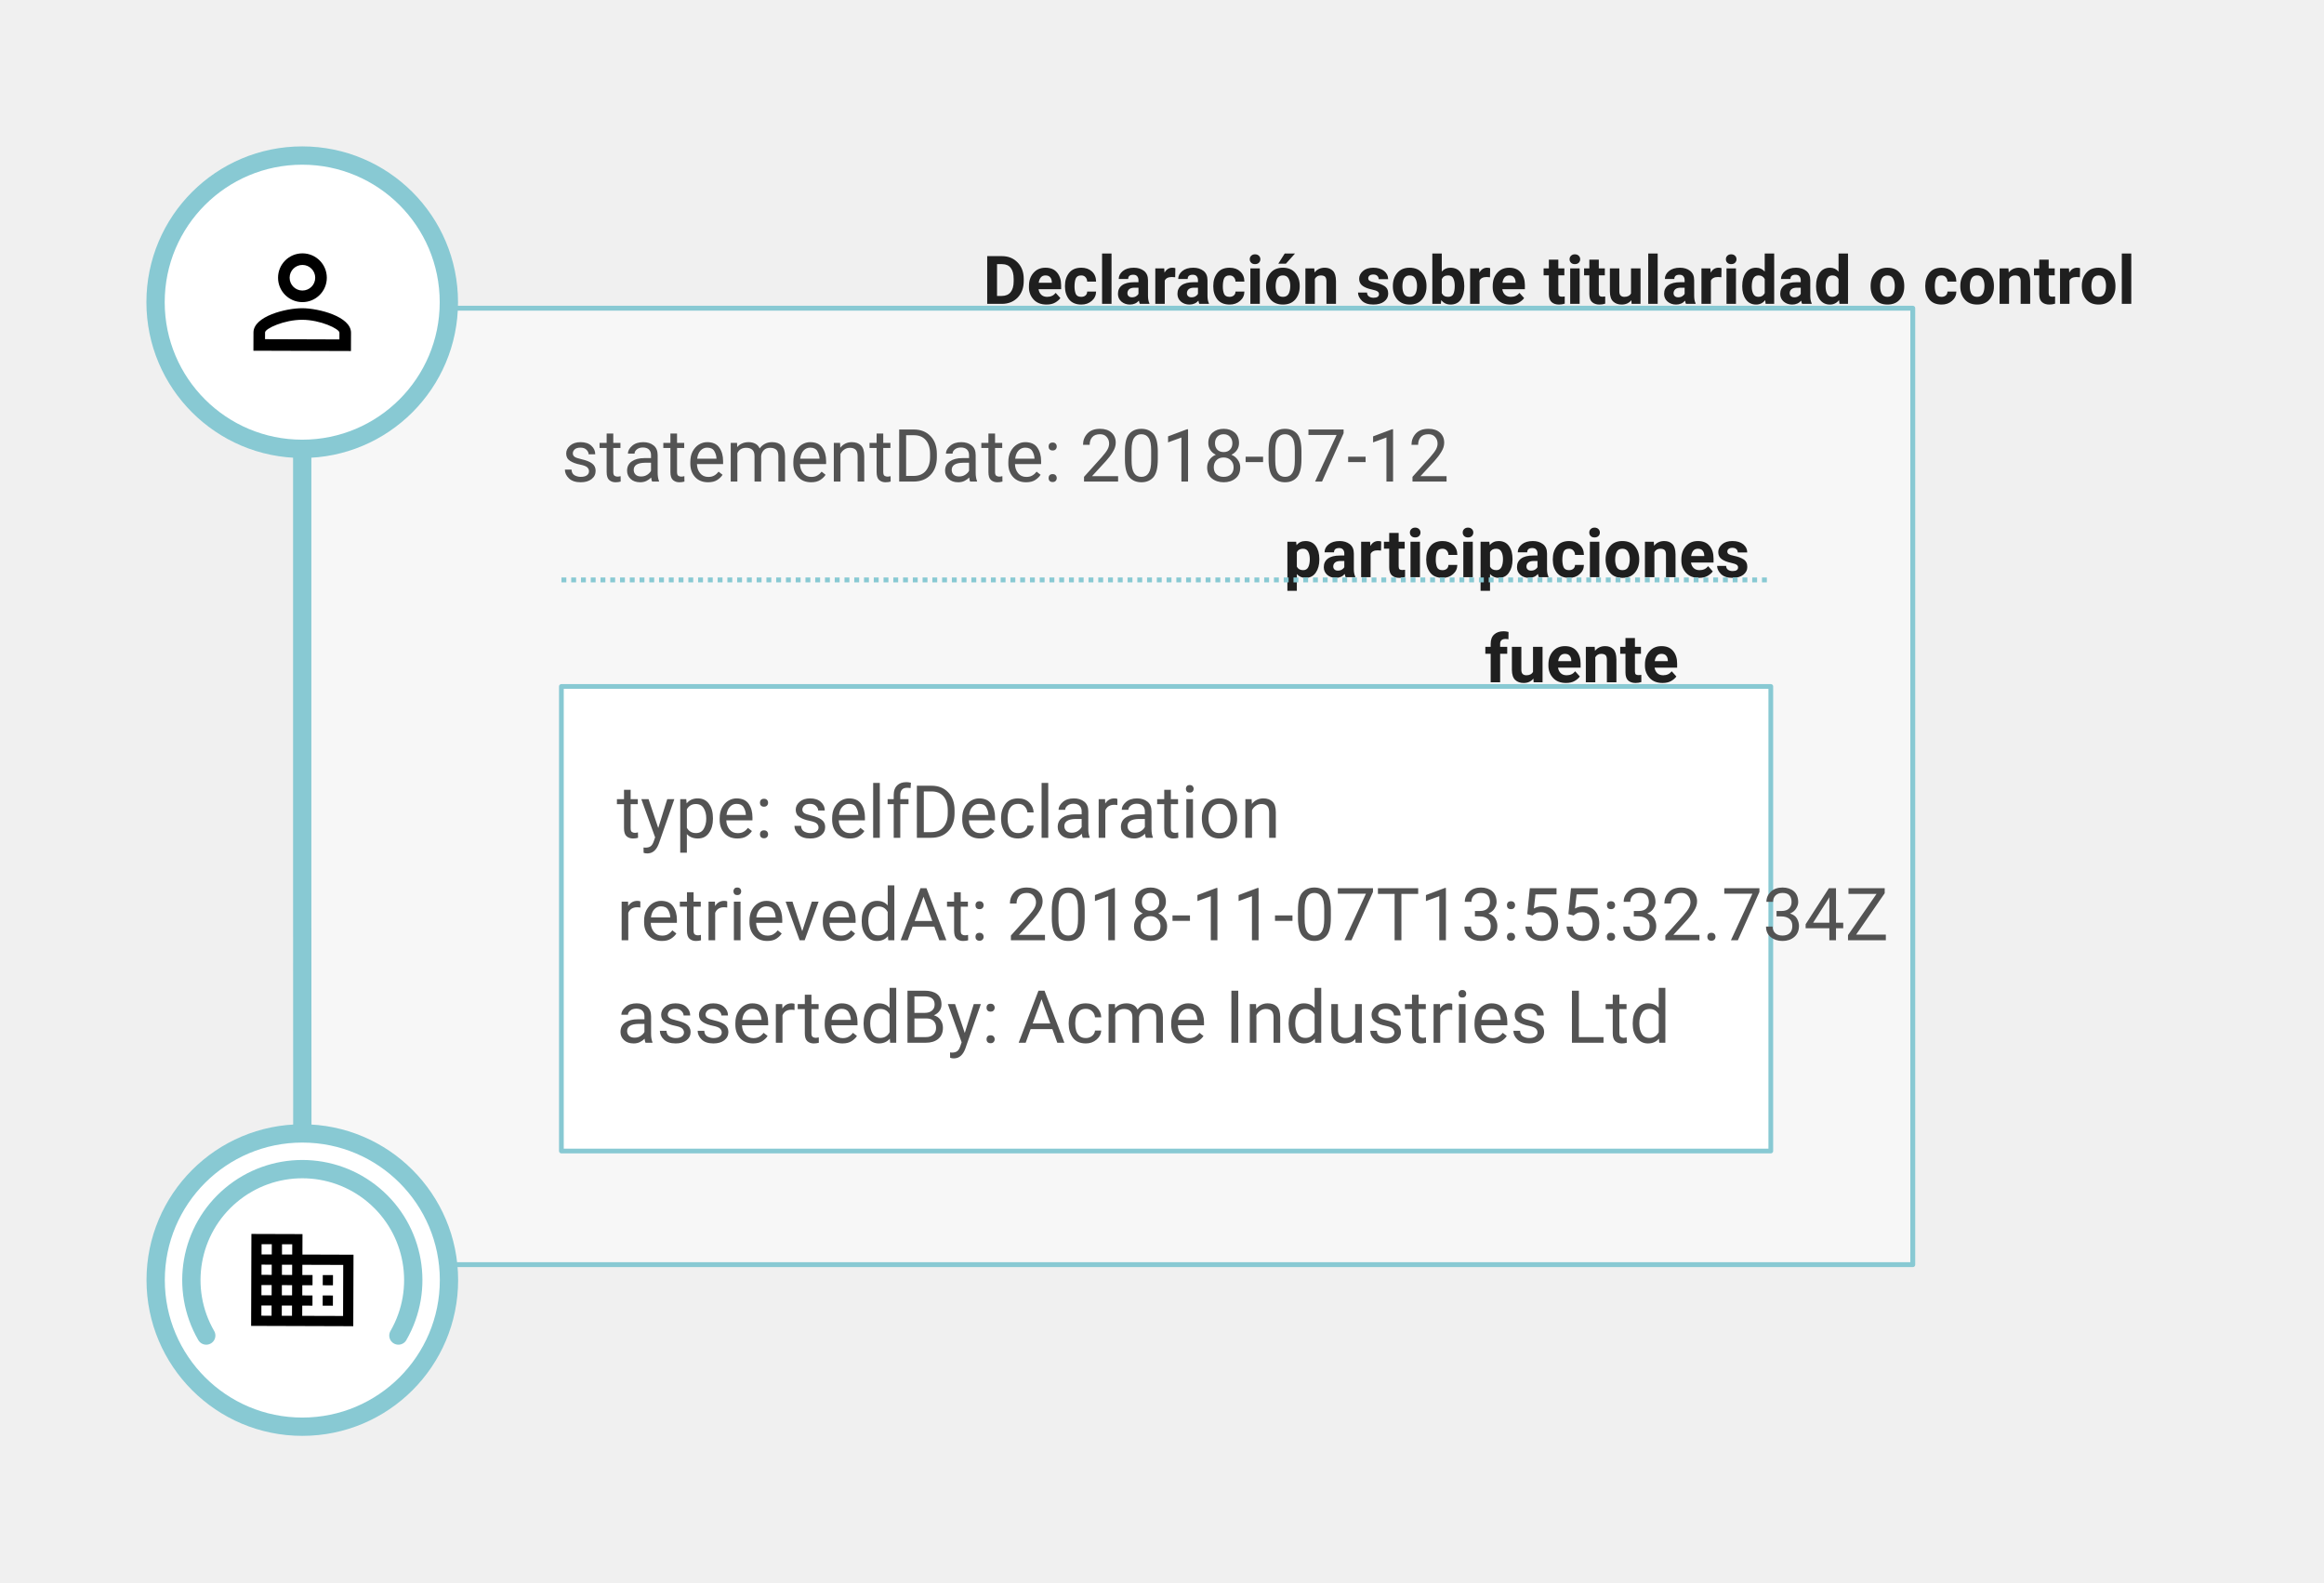
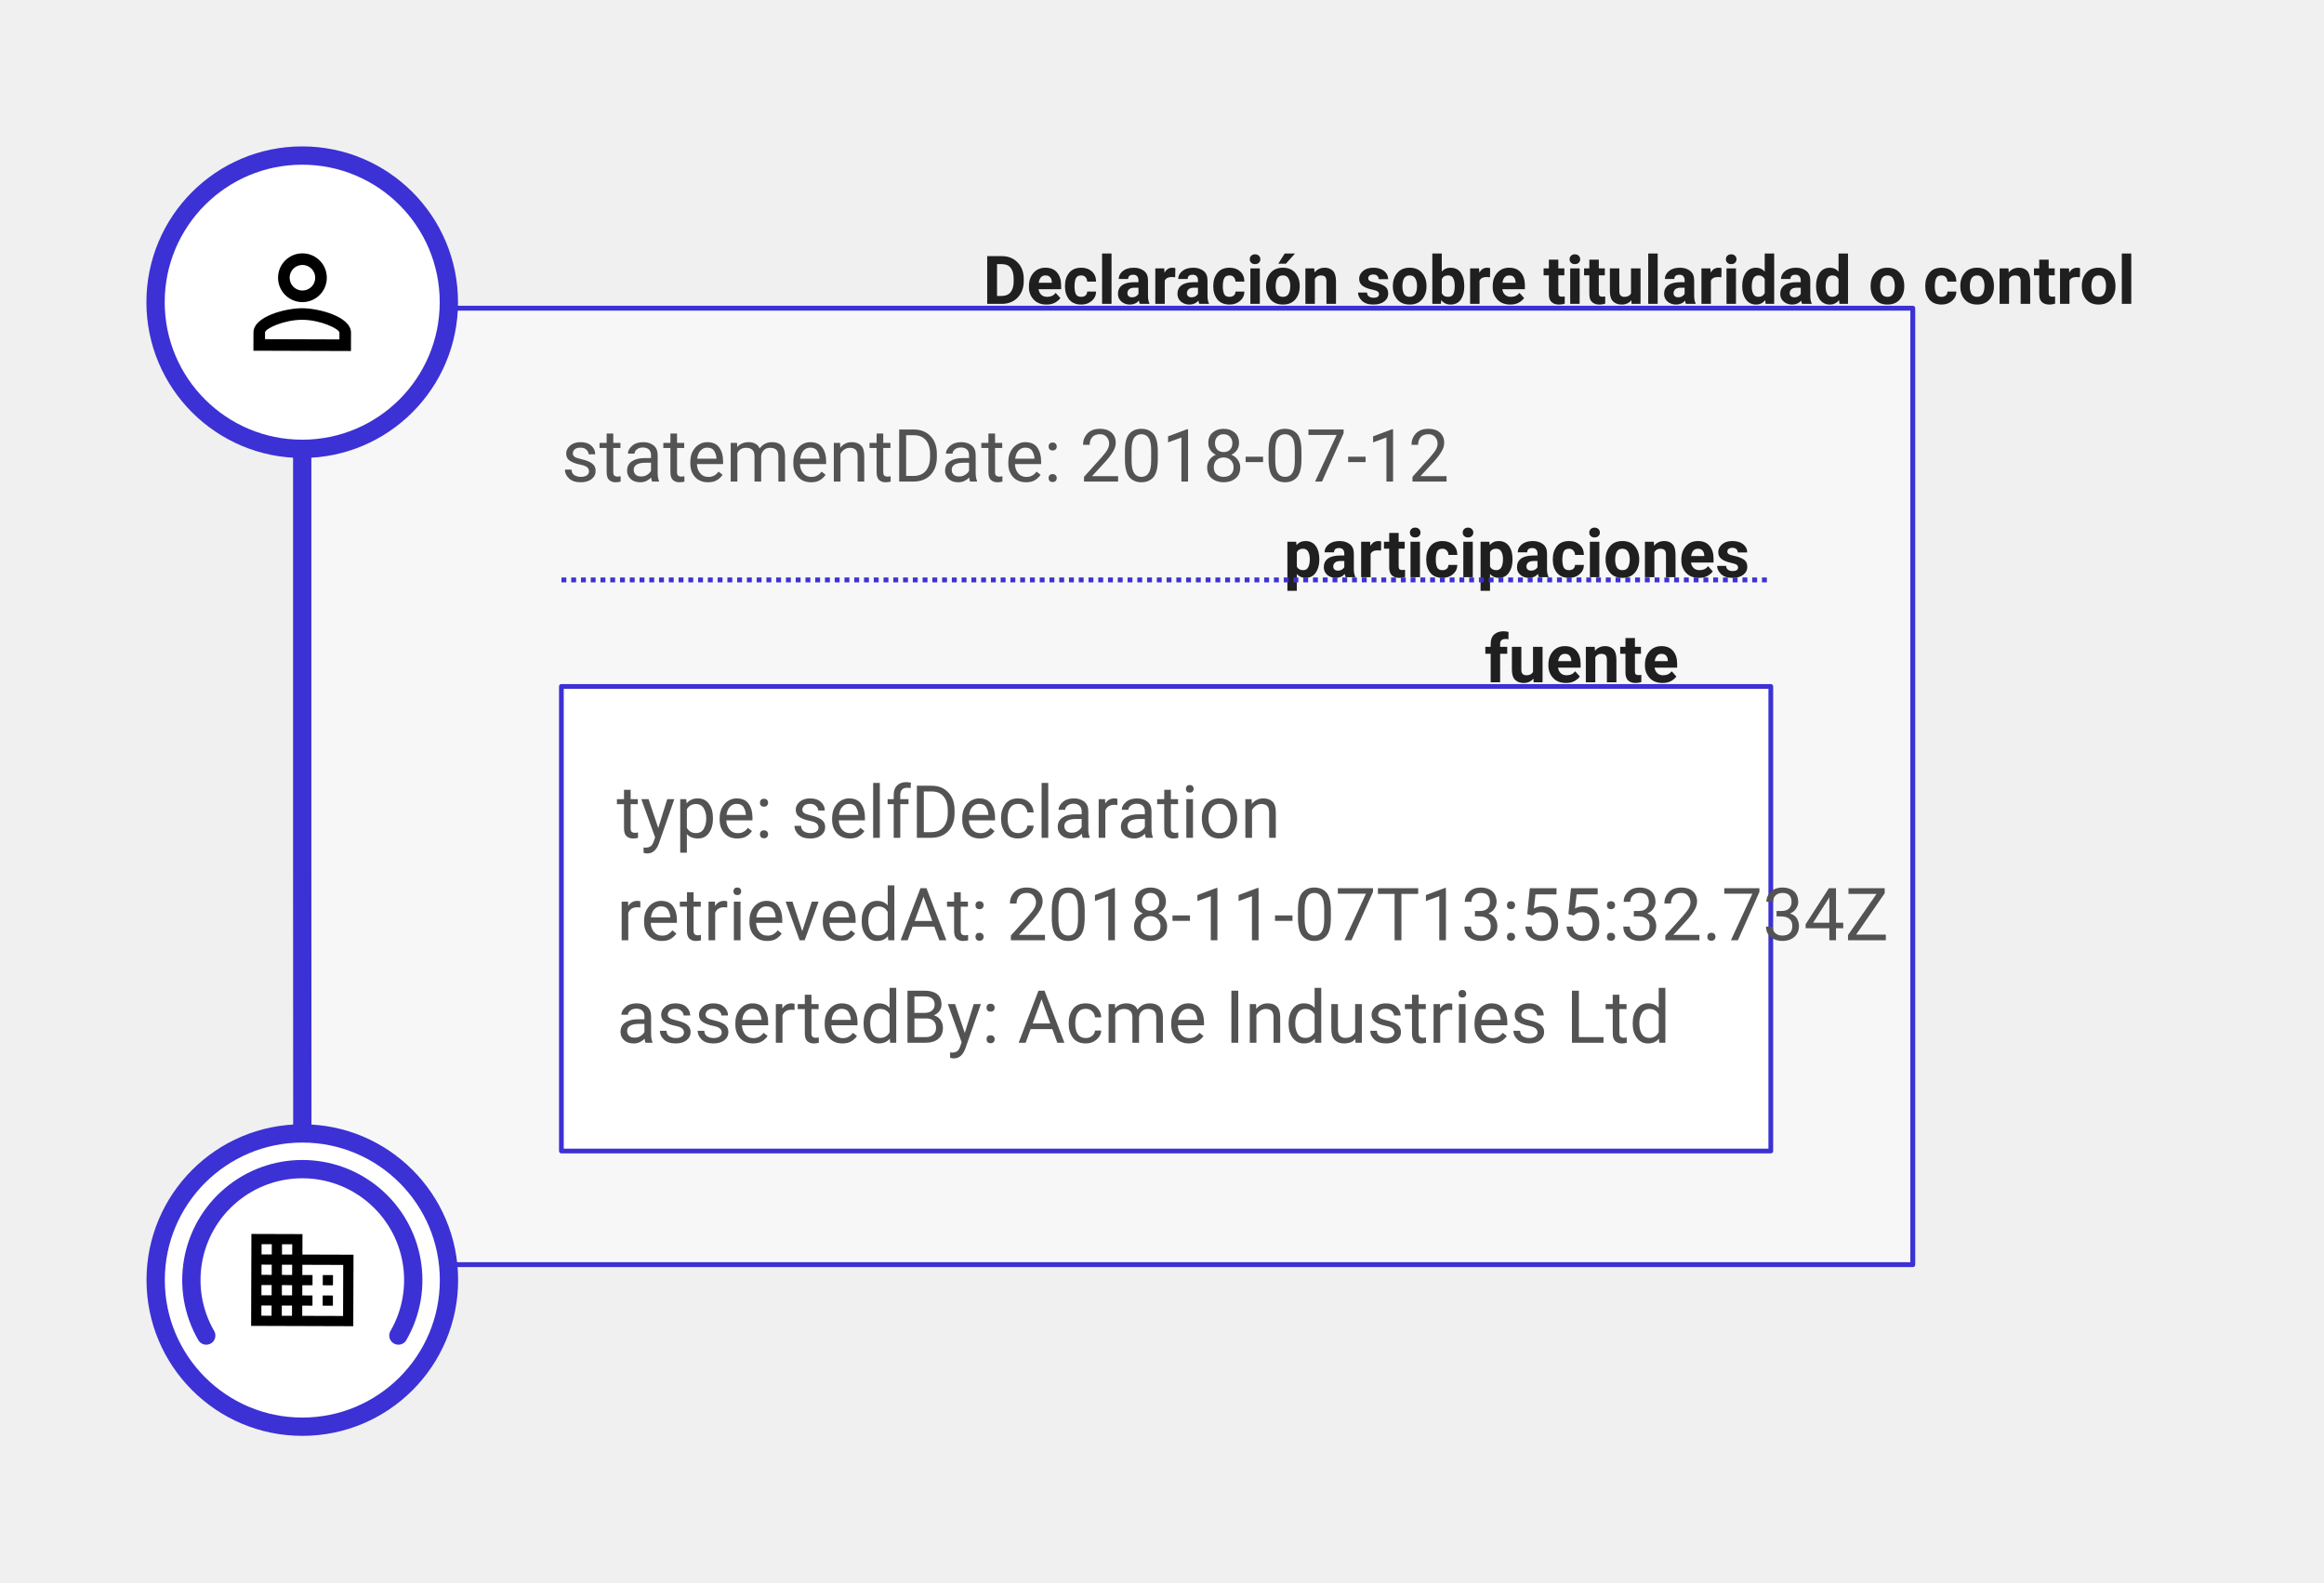
<svg xmlns="http://www.w3.org/2000/svg" id="Layer_1" data-name="Layer 1" viewBox="0 0 476.215 324.247" version="1.1" width="476.215" height="324.247">
  <defs id="defs3">
    <marker orient="auto" refY="0" refX="0" id="Arrow1Lend" style="overflow:visible">
-       <path id="path4371" d="M 0,0 5,-5 -12.5,0 5,5 Z" style="fill:#00deb6;fill-opacity:1;fill-rule:evenodd;stroke:#00deb6;stroke-width:1pt;stroke-opacity:1" transform="matrix(-0.8,0,0,-0.8,-10,0)" />
+       <path id="path4371" d="M 0,0 5,-5 -12.5,0 5,5 Z" style="fill:#3c31d4;fill-opacity:1;fill-rule:evenodd;stroke:#3c31d4;stroke-width:1pt;stroke-opacity:1" transform="matrix(-0.8,0,0,-0.8,-10,0)" />
    </marker>
    <marker orient="auto" refY="0" refX="0" id="Arrow1Mend" style="overflow:visible">
-       <path id="path4377" d="M 0,0 5,-5 -12.5,0 5,5 Z" style="fill:#00deb6;fill-opacity:1;fill-rule:evenodd;stroke:#00deb6;stroke-width:1pt;stroke-opacity:1" transform="matrix(-0.4,0,0,-0.4,-4,0)" />
+       <path id="path4377" d="M 0,0 5,-5 -12.5,0 5,5 Z" style="fill:#3c31d4;fill-opacity:1;fill-rule:evenodd;stroke:#3c31d4;stroke-width:1pt;stroke-opacity:1" transform="matrix(-0.4,0,0,-0.4,-4,0)" />
    </marker>
    <marker orient="auto" refY="0" refX="0" id="Arrow1Mstart" style="overflow:visible">
-       <path id="path4374" d="M 0,0 5,-5 -12.5,0 5,5 Z" style="fill:#88c9d3;fill-opacity:1;fill-rule:evenodd;stroke:#88c9d3;stroke-width:1pt;stroke-opacity:1" transform="matrix(0.4,0,0,0.4,4,0)" />
+       <path id="path4374" d="M 0,0 5,-5 -12.5,0 5,5 Z" style="fill:#3c31d4;fill-opacity:1;fill-rule:evenodd;stroke:#3c31d4;stroke-width:1pt;stroke-opacity:1" transform="matrix(0.4,0,0,0.4,4,0)" />
    </marker>
-     <style id="style5">.cls-1,.cls-10,.cls-11,.cls-7,.cls-8{fill:none;}.cls-1,.cls-11{stroke:#00deb6;}.cls-1,.cls-10,.cls-11,.cls-7{stroke-miterlimit:10;}.cls-2{fill:#00deb6;}.cls-3{font-size:16px;fill:#262737;}.cls-12,.cls-3{font-family:HKGrotesk-SemiBold, HK Grotesk;font-weight:700;}.cls-4{letter-spacing:-0.03em;}.cls-5{letter-spacing:-0.02em;}.cls-6{letter-spacing:0em;}.cls-7{stroke:#262737;}.cls-11,.cls-7{stroke-width:5px;}.cls-9{letter-spacing:-0.01em;}.cls-10{stroke:#e6e6e6;}.cls-12{font-size:12px;fill:gray;}.cls-13{letter-spacing:-0.03em;}.cls-14{letter-spacing:-0.01em;}.cls-15{letter-spacing:-0.02em;}.cls-16{letter-spacing:0em;}.cls-17{letter-spacing:0em;}.cls-18{letter-spacing:0em;}</style>
+     <style id="style5">.cls-1,.cls-10,.cls-11,.cls-7,.cls-8{fill:none;}.cls-1,.cls-11{stroke:#3c31d4;}.cls-1,.cls-10,.cls-11,.cls-7{stroke-miterlimit:10;}.cls-2{fill:#3c31d4;}.cls-3{font-size:16px;fill:#262737;}.cls-12,.cls-3{font-family:HKGrotesk-SemiBold, HK Grotesk;font-weight:700;}.cls-4{letter-spacing:-0.03em;}.cls-5{letter-spacing:-0.02em;}.cls-6{letter-spacing:0em;}.cls-7{stroke:#262737;}.cls-11,.cls-7{stroke-width:5px;}.cls-9{letter-spacing:-0.01em;}.cls-10{stroke:#e6e6e6;}.cls-12{font-size:12px;fill:gray;}.cls-13{letter-spacing:-0.03em;}.cls-14{letter-spacing:-0.01em;}.cls-15{letter-spacing:-0.02em;}.cls-16{letter-spacing:0em;}.cls-17{letter-spacing:0em;}.cls-18{letter-spacing:0em;}</style>
    <marker orient="auto" refY="0" refX="0" id="Arrow1Mstart-2" style="overflow:visible">
-       <path id="path4374-0" d="M 0,0 5,-5 -12.5,0 5,5 Z" style="fill:#88c9d3;fill-opacity:1;fill-rule:evenodd;stroke:#88c9d3;stroke-width:1pt;stroke-opacity:1" transform="matrix(0.4,0,0,0.4,4,0)" />
+       <path id="path4374-0" d="M 0,0 5,-5 -12.5,0 5,5 Z" style="fill:#3c31d4;fill-opacity:1;fill-rule:evenodd;stroke:#3c31d4;stroke-width:1pt;stroke-opacity:1" transform="matrix(0.4,0,0,0.4,4,0)" />
    </marker>
    <clipPath id="p.1">
      <path style="clip-rule:evenodd" id="path3414" d="M 0,0 H 30 V 26 H 0 Z" />
    </clipPath>
    <clipPath id="p.2">
      <path style="clip-rule:evenodd" id="path3423" d="M 0,0 H 24 V 25 H 0 Z" />
    </clipPath>
    <clipPath id="p.1-3">
      <path style="clip-rule:evenodd" id="path3414-8" d="M 0,0 H 30 V 26 H 0 Z" />
    </clipPath>
    <clipPath id="p.1-3-0">
      <path style="clip-rule:evenodd" id="path3414-8-5" d="M 0,0 H 30 V 26 H 0 Z" />
    </clipPath>
    <clipPath id="p.2-5">
      <path style="clip-rule:evenodd" id="path3423-3" d="M 0,0 H 24 V 25 H 0 Z" />
    </clipPath>
    <clipPath id="p.1-9">
      <path style="clip-rule:evenodd" id="path3414-1" d="M 0,0 H 30 V 26 H 0 Z" />
    </clipPath>
    <marker orient="auto" refY="0" refX="0" id="Arrow1Mstart-2-5" style="overflow:visible">
-       <path id="path4374-0-0" d="M 0,0 5,-5 -12.5,0 5,5 Z" style="fill:#00deb6;fill-opacity:1;fill-rule:evenodd;stroke:#00deb6;stroke-width:1pt;stroke-opacity:1" transform="matrix(0.4,0,0,0.4,4,0)" />
+       <path id="path4374-0-0" d="M 0,0 5,-5 -12.5,0 5,5 Z" style="fill:#3c31d4;fill-opacity:1;fill-rule:evenodd;stroke:#3c31d4;stroke-width:1pt;stroke-opacity:1" transform="matrix(0.4,0,0,0.4,4,0)" />
    </marker>
    <marker orient="auto" refY="0" refX="0" id="Arrow1Mstart-4" style="overflow:visible">
-       <path id="path4374-9" d="M 0,0 5,-5 -12.5,0 5,5 Z" style="fill:#00deb6;fill-opacity:1;fill-rule:evenodd;stroke:#00deb6;stroke-width:1pt;stroke-opacity:1" transform="matrix(0.4,0,0,0.4,4,0)" />
+       <path id="path4374-9" d="M 0,0 5,-5 -12.5,0 5,5 Z" style="fill:#3c31d4;fill-opacity:1;fill-rule:evenodd;stroke:#3c31d4;stroke-width:1pt;stroke-opacity:1" transform="matrix(0.4,0,0,0.4,4,0)" />
    </marker>
    <marker orient="auto" refY="0" refX="0" id="Arrow1Mstart-2-9" style="overflow:visible">
-       <path id="path4374-0-9" d="M 0,0 5,-5 -12.5,0 5,5 Z" style="fill:#88c9d3;fill-opacity:1;fill-rule:evenodd;stroke:#88c9d3;stroke-width:1pt;stroke-opacity:1" transform="matrix(0.4,0,0,0.4,4,0)" />
+       <path id="path4374-0-9" d="M 0,0 5,-5 -12.5,0 5,5 Z" style="fill:#3c31d4;fill-opacity:1;fill-rule:evenodd;stroke:#3c31d4;stroke-width:1pt;stroke-opacity:1" transform="matrix(0.4,0,0,0.4,4,0)" />
    </marker>
    <marker orient="auto" refY="0" refX="0" id="Arrow1Mstart-2-9-8" style="overflow:visible">
-       <path id="path4374-0-9-9" d="M 0,0 5,-5 -12.5,0 5,5 Z" style="fill:#88c9d3;fill-opacity:1;fill-rule:evenodd;stroke:#88c9d3;stroke-width:1pt;stroke-opacity:1" transform="matrix(0.4,0,0,0.4,4,0)" />
+       <path id="path4374-0-9-9" d="M 0,0 5,-5 -12.5,0 5,5 Z" style="fill:#3c31d4;fill-opacity:1;fill-rule:evenodd;stroke:#3c31d4;stroke-width:1pt;stroke-opacity:1" transform="matrix(0.4,0,0,0.4,4,0)" />
    </marker>
  </defs>
-   <rect style="fill:#f7f7f7;fill-opacity:1;stroke:#88c9d3;stroke-width:1;stroke-linecap:round;stroke-linejoin:round;stroke-miterlimit:10;stroke-dasharray:none;stroke-opacity:1" id="rect11772" width="330" height="196" x="61.951" y="63.161" />
-   <circle class="cls-11" id="circle209-2-0-1" style="fill:#ffffff;fill-opacity:1;stroke:#88c9d3;stroke-width:3.75;stroke-linecap:round;stroke-miterlimit:8.5;stroke-dasharray:none;stroke-opacity:1" cx="61.949" cy="262.319" r="30.052" />
-   <path class="cls-11" id="circle209-7-4" style="fill:none;stroke:#88c9d3;stroke-width:3.75;stroke-linecap:round;stroke-miterlimit:8.5;stroke-dasharray:none;stroke-opacity:1" d="m 42.26,273.687 a 22.735,22.735 0 0 1 5.075,-28.783 22.735,22.735 0 0 1 29.227,0 22.735,22.735 0 0 1 5.075,28.783" />
-   <path class="cls-2" d="M 347.068,56.626 Z" id="path11-6" style="fill:#00deb6" />
+   <rect style="fill:#f7f7f7;fill-opacity:1;stroke:#3c31d4;stroke-width:1;stroke-linecap:round;stroke-linejoin:round;stroke-miterlimit:10;stroke-dasharray:none;stroke-opacity:1" id="rect11772" width="330" height="196" x="61.951" y="63.161" />
+   <circle class="cls-11" id="circle209-2-0-1" style="fill:#ffffff;fill-opacity:1;stroke:#3c31d4;stroke-width:3.75;stroke-linecap:round;stroke-miterlimit:8.5;stroke-dasharray:none;stroke-opacity:1" cx="61.949" cy="262.319" r="30.052" />
+   <path class="cls-11" id="circle209-7-4" style="fill:none;stroke:#3c31d4;stroke-width:3.75;stroke-linecap:round;stroke-miterlimit:8.5;stroke-dasharray:none;stroke-opacity:1" d="m 42.26,273.687 a 22.735,22.735 0 0 1 5.075,-28.783 22.735,22.735 0 0 1 29.227,0 22.735,22.735 0 0 1 5.075,28.783" />
+   <path class="cls-2" d="M 347.068,56.626 Z" id="path11-6" style="fill:#3c31d4" />
  <path d="m 347.068,56.626 v 0 m 0,0 v 0 m 0,0 z m 0,0 z" id="path27-3" />
  <path class="cls-8" d="M 347.068,56.626 Z" id="path29-0" style="fill:none" />
  <path class="cls-8" d="M 347.068,56.626 Z" id="path41-6" style="fill:none" />
  <path d="m 347.068,56.626 z m 0,0 z m 0,0 z m 0,0 z m 0,0 z m 0,0 z m 0,0 z m 0,0 z m 0,0 z m 0,0 z m 0,0 z m 0,0 z" id="path43-0" />
  <path class="cls-10" d="m 347.068,56.626 v 0" id="path45-4" style="fill:none;stroke:#e6e6e6;stroke-miterlimit:10" />
  <path class="cls-10" d="m 347.068,56.626 v 0" id="path47-5" style="fill:none;stroke:#e6e6e6;stroke-miterlimit:10" />
  <path class="cls-10" d="m 347.068,56.626 v 0" id="path49-8" style="fill:none;stroke:#e6e6e6;stroke-miterlimit:10" />
  <path class="cls-10" d="m 347.068,56.626 v 0" id="path51-2" style="fill:none;stroke:#e6e6e6;stroke-miterlimit:10" />
  <path class="cls-10" d="m 347.068,56.626 v 0" id="path53-8" style="fill:none;stroke:#e6e6e6;stroke-miterlimit:10" />
  <path class="cls-10" d="m 347.068,56.626 v 0" id="path55-6" style="fill:none;stroke:#e6e6e6;stroke-miterlimit:10" />
  <path class="cls-10" d="m 347.068,56.626 v 0" id="path57-8" style="fill:none;stroke:#e6e6e6;stroke-miterlimit:10" />
  <path class="cls-10" d="m 347.068,56.626 v 0" id="path59-5" style="fill:none;stroke:#e6e6e6;stroke-miterlimit:10" />
  <path class="cls-10" d="m 347.068,56.626 v 0" id="path61-3" style="fill:none;stroke:#e6e6e6;stroke-miterlimit:10" />
  <path class="cls-10" d="m 347.068,56.626 v 0" id="path63-4" style="fill:none;stroke:#e6e6e6;stroke-miterlimit:10" />
  <path class="cls-10" d="m 347.068,56.626 v 0" id="path65-0" style="fill:none;stroke:#e6e6e6;stroke-miterlimit:10" />
  <path class="cls-10" d="m 347.068,56.626 v 0" id="path67-1" style="fill:none;stroke:#e6e6e6;stroke-miterlimit:10" />
  <path class="cls-10" d="m 347.068,56.626 v 0" id="path69-7" style="fill:none;stroke:#e6e6e6;stroke-miterlimit:10" />
  <path class="cls-10" d="m 347.068,56.626 v 0" id="path71-7" style="fill:none;stroke:#e6e6e6;stroke-miterlimit:10" />
  <path class="cls-10" d="m 347.068,56.626 v 0" id="path73-8" style="fill:none;stroke:#e6e6e6;stroke-miterlimit:10" />
  <path class="cls-10" d="m 347.068,56.626 v 0" id="path75-0" style="fill:none;stroke:#e6e6e6;stroke-miterlimit:10" />
  <path class="cls-10" d="m 347.068,56.626 v 0" id="path77-8" style="fill:none;stroke:#e6e6e6;stroke-miterlimit:10" />
-   <path class="cls-11" d="m 347.068,56.626 v 0" id="path79-9" style="fill:none;stroke:#00deb6;stroke-width:5px;stroke-miterlimit:10" />
-   <path class="cls-11" d="m 347.068,56.626 v 0" id="path85-7" style="fill:none;stroke:#00deb6;stroke-width:5px;stroke-miterlimit:10" />
-   <path class="cls-11" d="m 347.068,56.626 v 0" id="path87-8" style="fill:none;stroke:#00deb6;stroke-width:5px;stroke-miterlimit:10" />
-   <path class="cls-11" d="m 347.068,56.626 v 0" id="path89-3" style="fill:none;stroke:#00deb6;stroke-width:5px;stroke-miterlimit:10" />
-   <path class="cls-11" d="m 347.068,56.626 v 0" id="path91-9" style="fill:none;stroke:#00deb6;stroke-width:5px;stroke-miterlimit:10" />
-   <path class="cls-11" d="m 347.068,56.626 v 0" id="path93-7" style="fill:none;stroke:#00deb6;stroke-width:5px;stroke-miterlimit:10" />
-   <path class="cls-11" d="m 347.068,56.626 v 0" id="path95-2" style="fill:none;stroke:#00deb6;stroke-width:5px;stroke-miterlimit:10" />
+   <path class="cls-11" d="m 347.068,56.626 v 0" id="path79-9" style="fill:none;stroke:#3c31d4;stroke-width:5px;stroke-miterlimit:10" />
+   <path class="cls-11" d="m 347.068,56.626 v 0" id="path85-7" style="fill:none;stroke:#3c31d4;stroke-width:5px;stroke-miterlimit:10" />
+   <path class="cls-11" d="m 347.068,56.626 v 0" id="path87-8" style="fill:none;stroke:#3c31d4;stroke-width:5px;stroke-miterlimit:10" />
+   <path class="cls-11" d="m 347.068,56.626 v 0" id="path89-3" style="fill:none;stroke:#3c31d4;stroke-width:5px;stroke-miterlimit:10" />
+   <path class="cls-11" d="m 347.068,56.626 v 0" id="path91-9" style="fill:none;stroke:#3c31d4;stroke-width:5px;stroke-miterlimit:10" />
+   <path class="cls-11" d="m 347.068,56.626 v 0" id="path93-7" style="fill:none;stroke:#3c31d4;stroke-width:5px;stroke-miterlimit:10" />
+   <path class="cls-11" d="m 347.068,56.626 v 0" id="path95-2" style="fill:none;stroke:#3c31d4;stroke-width:5px;stroke-miterlimit:10" />
  <path class="cls-10" d="m 347.068,56.626 v 0" id="path97-5" style="fill:none;stroke:#e6e6e6;stroke-miterlimit:10" />
  <path class="cls-10" d="m 347.068,56.626 v 0" id="path99-0" style="fill:none;stroke:#e6e6e6;stroke-miterlimit:10" />
  <path class="cls-10" d="m 347.068,56.626 v 0" id="path101-2" style="fill:none;stroke:#e6e6e6;stroke-miterlimit:10" />
  <path class="cls-10" d="m 347.068,56.626 v 0" id="path103-4" style="fill:none;stroke:#e6e6e6;stroke-miterlimit:10" />
  <path class="cls-10" d="m 347.068,56.626 v 0" id="path105-8" style="fill:none;stroke:#e6e6e6;stroke-miterlimit:10" />
  <path class="cls-10" d="m 347.068,56.626 v 0" id="path107-0" style="fill:none;stroke:#e6e6e6;stroke-miterlimit:10" />
  <path class="cls-10" d="m 347.068,56.626 v 0" id="path109-6" style="fill:none;stroke:#e6e6e6;stroke-miterlimit:10" />
  <path class="cls-10" d="m 347.068,56.626 v 0" id="path111-2" style="fill:none;stroke:#e6e6e6;stroke-miterlimit:10" />
  <path class="cls-10" d="m 347.068,56.626 v 0" id="path113-6" style="fill:none;stroke:#e6e6e6;stroke-miterlimit:10" />
  <path class="cls-10" d="m 347.068,56.626 v 0" id="path115-5" style="fill:none;stroke:#e6e6e6;stroke-miterlimit:10" />
  <path class="cls-10" d="m 347.068,56.626 v 0" id="path117-6" style="fill:none;stroke:#e6e6e6;stroke-miterlimit:10" />
  <path class="cls-10" d="m 347.068,56.626 v 0" id="path119-6" style="fill:none;stroke:#e6e6e6;stroke-miterlimit:10" />
-   <path class="cls-2" d="M 347.068,56.626 Z" id="path171-1" style="fill:#00deb6" />
-   <path class="cls-2" d="M 347.068,56.626 Z" id="path197-3" style="fill:#00deb6" />
+   <path class="cls-2" d="M 347.068,56.626 Z" id="path171-1" style="fill:#3c31d4" />
+   <path class="cls-2" d="M 347.068,56.626 Z" id="path197-3" style="fill:#3c31d4" />
  <path class="cls-8" d="M 347.068,56.626 Z" id="path211-2" style="fill:none" />
  <path d="m 347.068,56.626 z m 0,0 z m 0,0 z m 0,0 z m 0,0 z m 0,0 z m 0,0 z m 0,0 z m 0,0 z m 0,0 z m 0,0 z m 0,0 z" id="path213-9" />
  <path id="path4516" d="m 61.97,257.087 0.013,-4.186 -10.466,-0.034 -0.059,18.838 20.932,0.068 0.048,-14.652 z m -6.32,12.539 -2.093,-0.007 0.006,-2.093 2.093,0.007 z m 0.013,-4.186 -2.093,-0.007 0.006,-2.093 2.093,0.007 z m 0.013,-4.186 -2.093,-0.007 0.006,-2.093 2.093,0.007 z m 0.013,-4.186 -2.093,-0.007 0.006,-2.093 2.093,0.007 z m 4.146,12.573 -2.093,-0.006 0.006,-2.095 2.093,0.007 z m 0.013,-4.186 -2.093,-0.006 0.006,-2.093 2.093,0.007 z m 0.013,-4.186 -2.093,-0.006 0.006,-2.093 2.093,0.007 z m 0.013,-4.186 -2.093,-0.006 0.007,-2.093 2.093,0.007 z m 10.426,12.593 -8.373,-0.025 0.006,-2.093 2.093,0.007 0.006,-2.093 -2.093,-0.006 0.006,-2.093 2.093,0.007 0.006,-2.093 -2.093,-0.006 0.006,-2.093 8.373,0.028 z m -2.066,-8.38 -2.093,-0.006 -0.007,2.093 2.093,0.007 z m -0.013,4.186 -2.093,-0.006 -0.007,2.093 2.093,0.007 z" />
-   <circle class="cls-11" id="circle209-2-0-1-7" style="fill:#ffffff;fill-opacity:1;stroke:#88c9d3;stroke-width:3.75;stroke-linecap:round;stroke-miterlimit:8.5;stroke-dasharray:none;stroke-opacity:1" cx="61.927" cy="61.927" r="30.052" />
-   <path style="fill:none;fill-rule:evenodd;stroke:#88c9d3;stroke-width:3.75;stroke-linecap:butt;stroke-linejoin:miter;stroke-miterlimit:8.5;stroke-dasharray:none;stroke-opacity:1" d="m 61.927,91.979 1.2e-5,85.868 0.023,54.42" id="path12354-2-8-1" />
+   <circle class="cls-11" id="circle209-2-0-1-7" style="fill:#ffffff;fill-opacity:1;stroke:#3c31d4;stroke-width:3.75;stroke-linecap:round;stroke-miterlimit:8.5;stroke-dasharray:none;stroke-opacity:1" cx="61.927" cy="61.927" r="30.052" />
+   <path style="fill:none;fill-rule:evenodd;stroke:#3c31d4;stroke-width:3.75;stroke-linecap:butt;stroke-linejoin:miter;stroke-miterlimit:8.5;stroke-dasharray:none;stroke-opacity:1" d="m 61.927,91.979 1.2e-5,85.868 0.023,54.42" id="path12354-2-8-1" />
  <path id="path5743" d="m 61.979,54.292 a 2.623,2.623 0 1 1 -2.632,2.614 2.623,2.623 0 0 1 2.632,-2.614 m -0.036,11.242 c 3.71,0.012 7.614,1.849 7.611,2.648 l -0.005,1.374 -15.24,-0.05 0.005,-1.374 c 0,-0.799 3.918,-2.611 7.629,-2.598 m 0.044,-13.616 a 4.997,4.997 0 1 0 4.981,5.013 4.995,4.995 0 0 0 -4.981,-5.013 z m -0.036,11.242 c -3.335,-0.011 -9.999,1.641 -10.011,4.964 l -0.012,3.747 19.986,0.064 0.013,-3.747 c 0.011,-3.322 -6.641,-5.017 -9.976,-5.028 z" />
-   <rect style="fill:#ffffff;fill-opacity:1;stroke:#88c9d3;stroke-width:0.97;stroke-linecap:round;stroke-linejoin:round;stroke-miterlimit:10;stroke-dasharray:none;stroke-opacity:1" id="rect11772-8" width="247.824" height="95.199" x="115.035" y="140.672" />
+   <rect style="fill:#ffffff;fill-opacity:1;stroke:#3c31d4;stroke-width:0.97;stroke-linecap:round;stroke-linejoin:round;stroke-miterlimit:10;stroke-dasharray:none;stroke-opacity:1" id="rect11772-8" width="247.824" height="95.199" x="115.035" y="140.672" />
  <text xml:space="preserve" style="font-style:normal;font-variant:normal;font-weight:normal;font-stretch:normal;line-height:0%;font-family:Roboto;-inkscape-font-specification:'Roboto, Normal';text-align:start;letter-spacing:0px;word-spacing:0px;writing-mode:lr-tb;text-anchor:start;fill:#535353;fill-opacity:1;stroke:none;stroke-width:1px;stroke-linecap:butt;stroke-linejoin:miter;stroke-opacity:1" x="126.353" y="171.688" id="text14691">
    <tspan x="126.353" y="171.688" style="color:#000000;font-style:normal;font-variant:normal;font-weight:normal;font-stretch:normal;font-size:15px;line-height:140%;font-family:Roboto;-inkscape-font-specification:'Roboto, Normal';text-align:start;writing-mode:lr-tb;text-anchor:start;clip-rule:nonzero;display:inline;overflow:visible;visibility:visible;opacity:1;isolation:auto;mix-blend-mode:normal;color-interpolation:sRGB;color-interpolation-filters:linearRGB;solid-color:#000000;solid-opacity:1;fill:#535353;fill-opacity:1;fill-rule:nonzero;stroke:none;stroke-width:1px;stroke-linecap:butt;stroke-linejoin:miter;stroke-miterlimit:4;stroke-dasharray:none;stroke-dashoffset:0;stroke-opacity:1;color-rendering:auto;image-rendering:auto;shape-rendering:auto;text-rendering:auto;enable-background:accumulate" id="tspan9721">type: selfDeclaration</tspan>
    <tspan x="126.353" y="192.688" style="color:#000000;font-style:normal;font-variant:normal;font-weight:normal;font-stretch:normal;font-size:15px;line-height:140%;font-family:Roboto;-inkscape-font-specification:'Roboto, Normal';text-align:start;writing-mode:lr-tb;text-anchor:start;clip-rule:nonzero;display:inline;overflow:visible;visibility:visible;opacity:1;isolation:auto;mix-blend-mode:normal;color-interpolation:sRGB;color-interpolation-filters:linearRGB;solid-color:#000000;solid-opacity:1;fill:#535353;fill-opacity:1;fill-rule:nonzero;stroke:none;stroke-width:1px;stroke-linecap:butt;stroke-linejoin:miter;stroke-miterlimit:4;stroke-dasharray:none;stroke-dashoffset:0;stroke-opacity:1;color-rendering:auto;image-rendering:auto;shape-rendering:auto;text-rendering:auto;enable-background:accumulate" id="tspan9725">retrievedAt: 2018-11-07T13:55:32.734Z</tspan>
    <tspan x="126.353" y="213.688" style="color:#000000;font-style:normal;font-variant:normal;font-weight:normal;font-stretch:normal;font-size:15px;line-height:140%;font-family:Roboto;-inkscape-font-specification:'Roboto, Normal';text-align:start;writing-mode:lr-tb;text-anchor:start;clip-rule:nonzero;display:inline;overflow:visible;visibility:visible;opacity:1;isolation:auto;mix-blend-mode:normal;color-interpolation:sRGB;color-interpolation-filters:linearRGB;solid-color:#000000;solid-opacity:1;fill:#535353;fill-opacity:1;fill-rule:nonzero;stroke:none;stroke-width:1px;stroke-linecap:butt;stroke-linejoin:miter;stroke-miterlimit:4;stroke-dasharray:none;stroke-dashoffset:0;stroke-opacity:1;color-rendering:auto;image-rendering:auto;shape-rendering:auto;text-rendering:auto;enable-background:accumulate" id="tspan10952">assertedBy: Acme Industries Ltd</tspan>
  </text>
  <text class="cls-3" id="text31-0" style="font-style:normal;font-variant:normal;font-weight:bold;font-stretch:normal;font-size:13.75px;line-height:0%;font-family:Roboto;-inkscape-font-specification:'Roboto, Bold';text-align:end;writing-mode:lr-tb;text-anchor:end;fill:#ffffff;fill-opacity:1" x="383.373" y="139.816">
    <tspan x="344.019" y="139.816" id="tspan35-6" style="font-style:normal;font-variant:normal;font-weight:bold;font-stretch:normal;font-size:13.75px;line-height:125%;font-family:Roboto;-inkscape-font-specification:'Roboto, Bold';text-align:end;writing-mode:lr-tb;text-anchor:end;fill:#1f1f1f;fill-opacity:1">fuente</tspan>
  </text>
  <text id="text9873" y="62.268" x="446.537" style="font-style:normal;font-variant:normal;font-weight:bold;font-stretch:normal;line-height:0%;font-family:Roboto;-inkscape-font-specification:'Roboto, Bold';text-align:end;letter-spacing:0px;word-spacing:0px;writing-mode:lr-tb;text-anchor:end;fill:#1f1f1f;fill-opacity:1;stroke:none;stroke-width:1px;stroke-linecap:butt;stroke-linejoin:miter;stroke-opacity:1" xml:space="preserve">
    <tspan y="62.268" x="446.537" id="tspan9875" style="font-size:13.75px;line-height:1.2;text-align:end;text-anchor:end">Declaración sobre titularidad o control</tspan>
  </text>
  <text xml:space="preserve" style="font-style:normal;font-variant:normal;font-weight:normal;font-stretch:normal;line-height:0%;font-family:Roboto;-inkscape-font-specification:'Roboto, Normal';text-align:start;letter-spacing:0px;word-spacing:0px;writing-mode:lr-tb;text-anchor:start;fill:#535353;fill-opacity:1;stroke:none;stroke-width:1px;stroke-linecap:butt;stroke-linejoin:miter;stroke-opacity:1" x="115.05" y="98.687" id="text14691-4">
    <tspan x="115.05" y="98.687" style="color:#000000;font-style:normal;font-variant:normal;font-weight:normal;font-stretch:normal;font-size:15px;line-height:140%;font-family:Roboto;-inkscape-font-specification:'Roboto, Normal';text-align:start;writing-mode:lr-tb;text-anchor:start;clip-rule:nonzero;display:inline;overflow:visible;visibility:visible;opacity:1;isolation:auto;mix-blend-mode:normal;color-interpolation:sRGB;color-interpolation-filters:linearRGB;solid-color:#000000;solid-opacity:1;fill:#535353;fill-opacity:1;fill-rule:nonzero;stroke:none;stroke-width:1px;stroke-linecap:butt;stroke-linejoin:miter;stroke-miterlimit:4;stroke-dasharray:none;stroke-dashoffset:0;stroke-opacity:1;color-rendering:auto;image-rendering:auto;shape-rendering:auto;text-rendering:auto;enable-background:accumulate" id="tspan9721-0">statementDate: 2018-07-12</tspan>
    <tspan x="115.05" y="119.687" style="color:#000000;font-style:normal;font-variant:normal;font-weight:normal;font-stretch:normal;font-size:15px;line-height:140%;font-family:Roboto;-inkscape-font-specification:'Roboto, Normal';text-align:start;writing-mode:lr-tb;text-anchor:start;clip-rule:nonzero;display:inline;overflow:visible;visibility:visible;opacity:1;isolation:auto;mix-blend-mode:normal;color-interpolation:sRGB;color-interpolation-filters:linearRGB;solid-color:#000000;solid-opacity:1;fill:#535353;fill-opacity:1;fill-rule:nonzero;stroke:none;stroke-width:1px;stroke-linecap:butt;stroke-linejoin:miter;stroke-miterlimit:4;stroke-dasharray:none;stroke-dashoffset:0;stroke-opacity:1;color-rendering:auto;image-rendering:auto;shape-rendering:auto;text-rendering:auto;enable-background:accumulate" id="tspan9725-6"> </tspan>
  </text>
  <text class="cls-3" id="text31-0-9-1" style="font-style:normal;font-variant:normal;font-weight:bold;font-stretch:normal;font-size:13.75px;line-height:0%;font-family:Roboto;-inkscape-font-specification:'Roboto, Bold';text-align:end;writing-mode:lr-tb;text-anchor:end;fill:#ffffff;fill-opacity:1" x="415.246" y="118.276">
    <tspan x="358.557" y="118.276" id="tspan35-6-8-4" style="font-style:normal;font-variant:normal;font-weight:bold;font-stretch:normal;font-size:13.75px;line-height:125%;font-family:Roboto;-inkscape-font-specification:'Roboto, Bold';text-align:end;writing-mode:lr-tb;text-anchor:end;fill:#1f1f1f;fill-opacity:1">participaciones</tspan>
  </text>
-   <path style="fill:none;fill-rule:evenodd;stroke:#88c9d3;stroke-width:1;stroke-linecap:butt;stroke-linejoin:miter;stroke-miterlimit:4;stroke-dasharray:1, 1;stroke-dashoffset:0;stroke-opacity:1" d="m 115.05,118.84 h 247.794" id="path9962" />
+   <path style="fill:none;fill-rule:evenodd;stroke:#3c31d4;stroke-width:1;stroke-linecap:butt;stroke-linejoin:miter;stroke-miterlimit:4;stroke-dasharray:1, 1;stroke-dashoffset:0;stroke-opacity:1" d="m 115.05,118.84 h 247.794" id="path9962" />
</svg>
